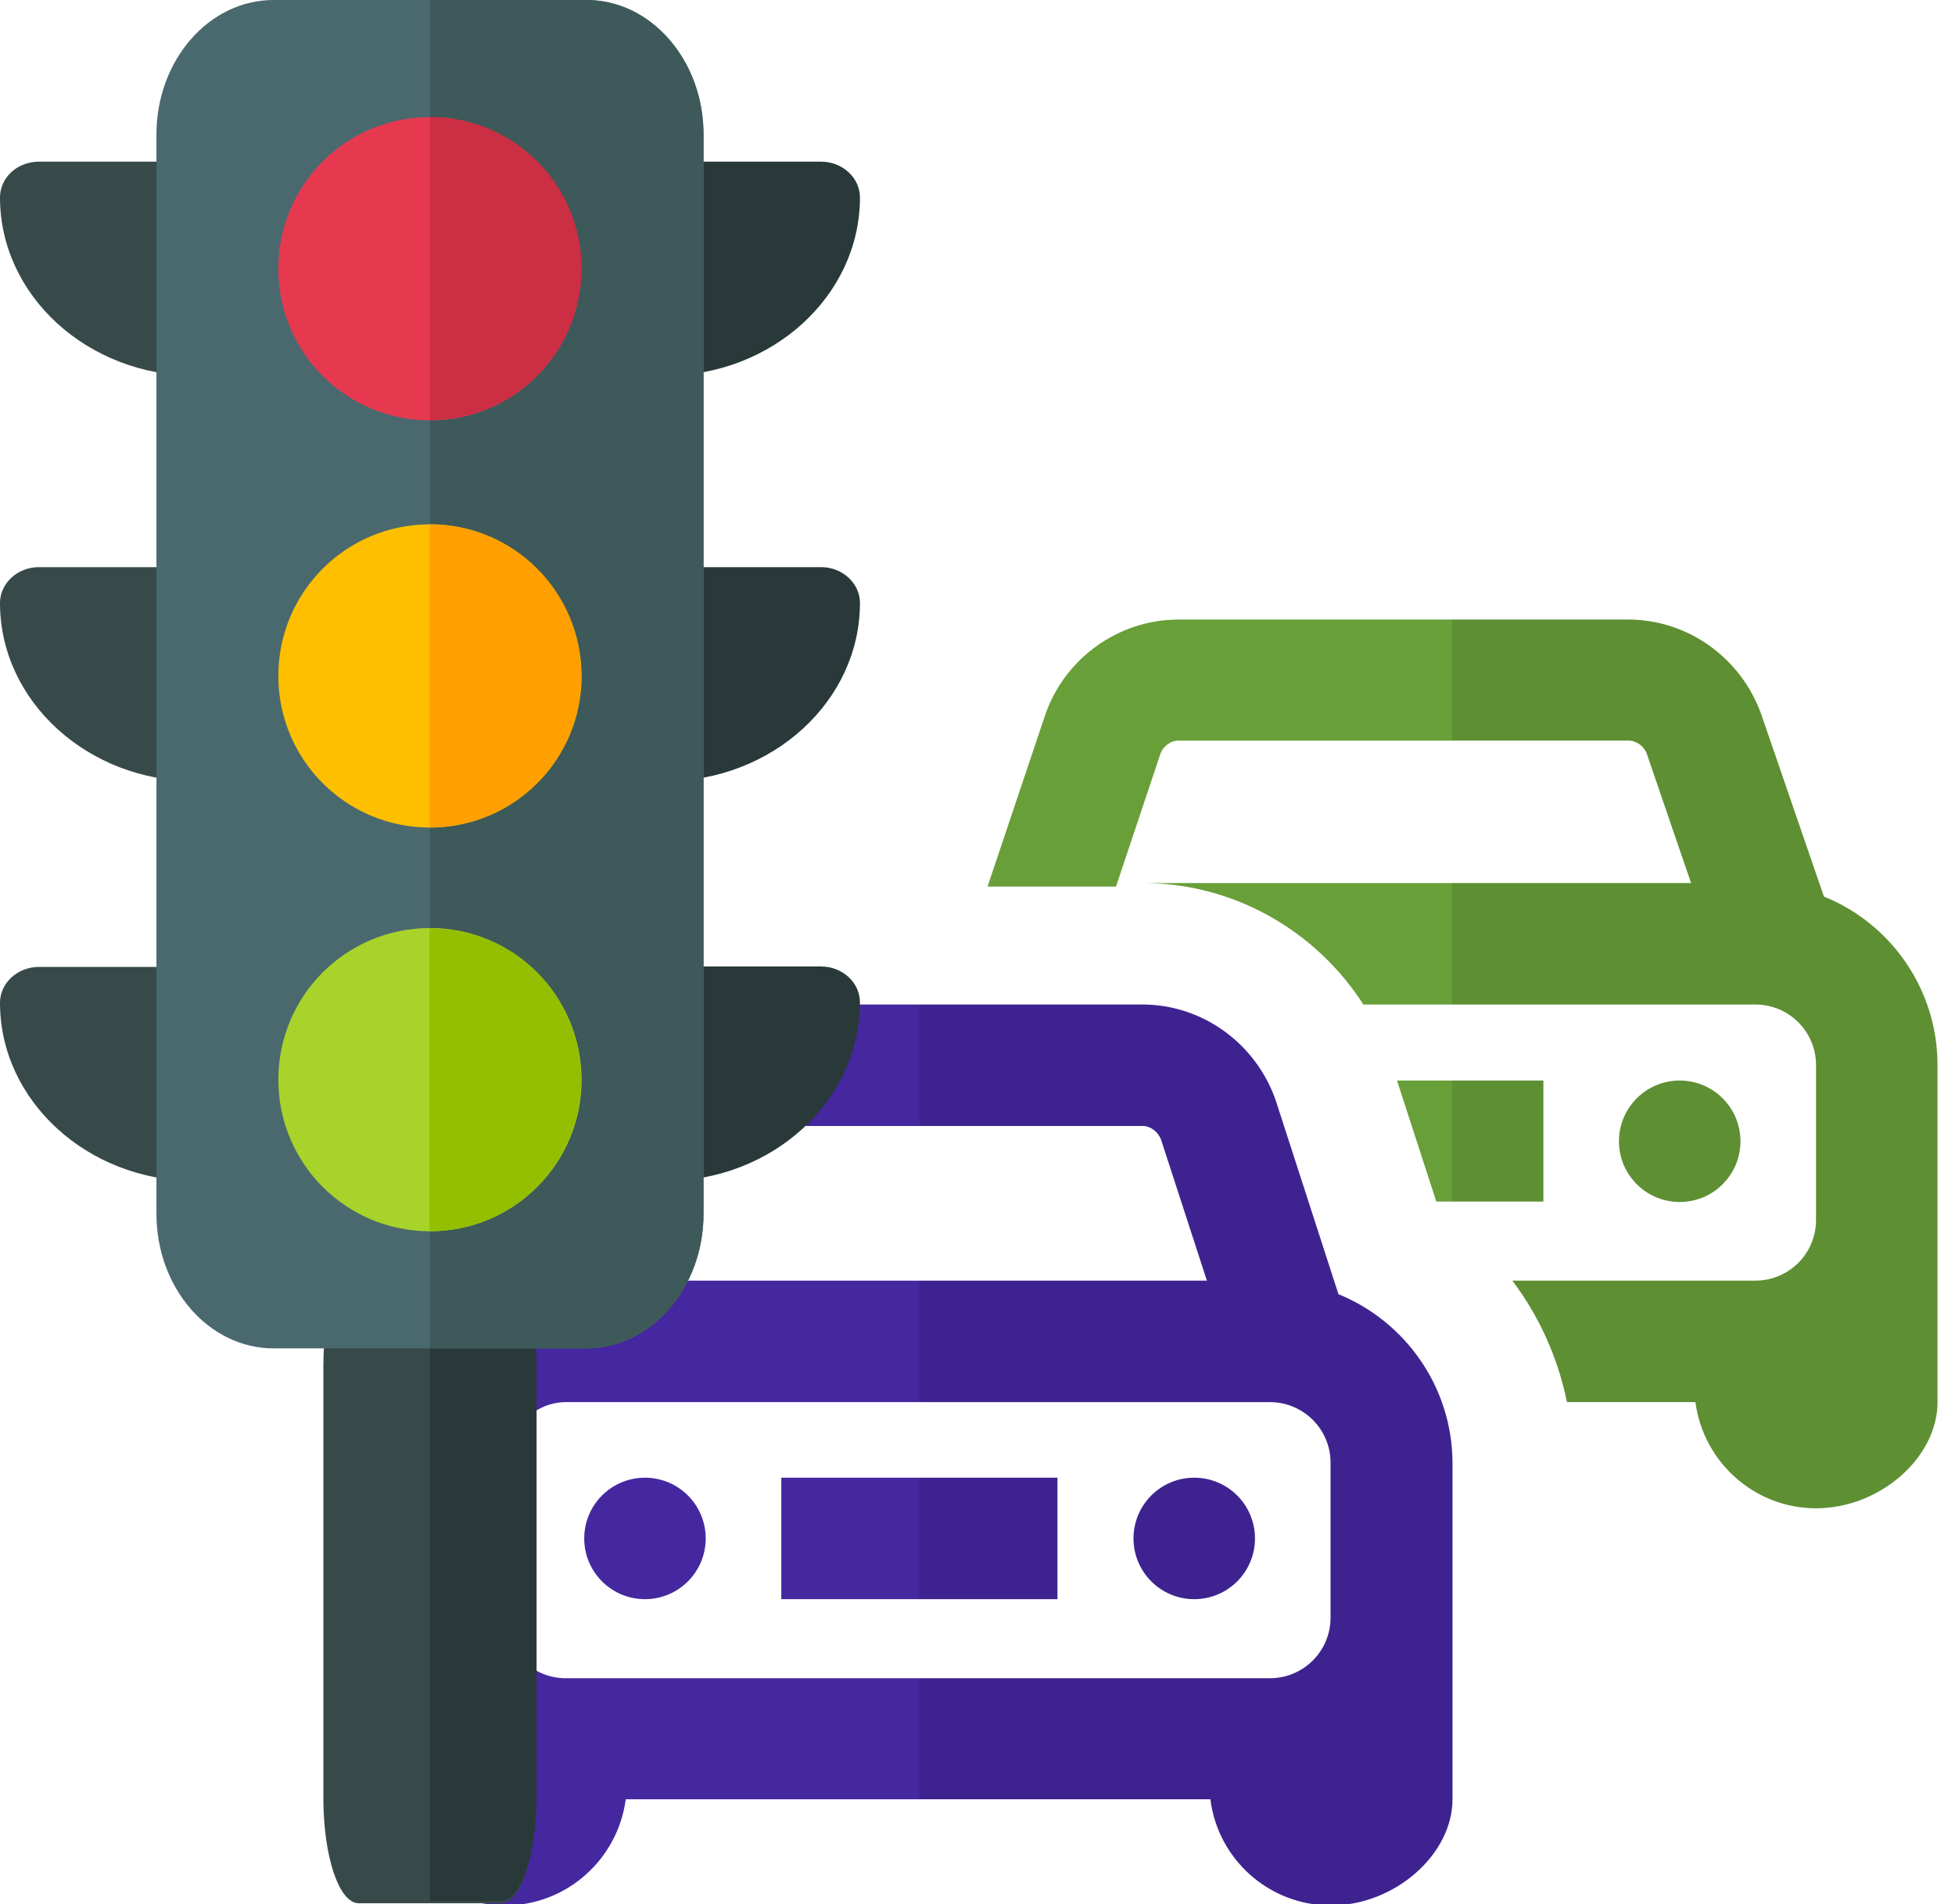
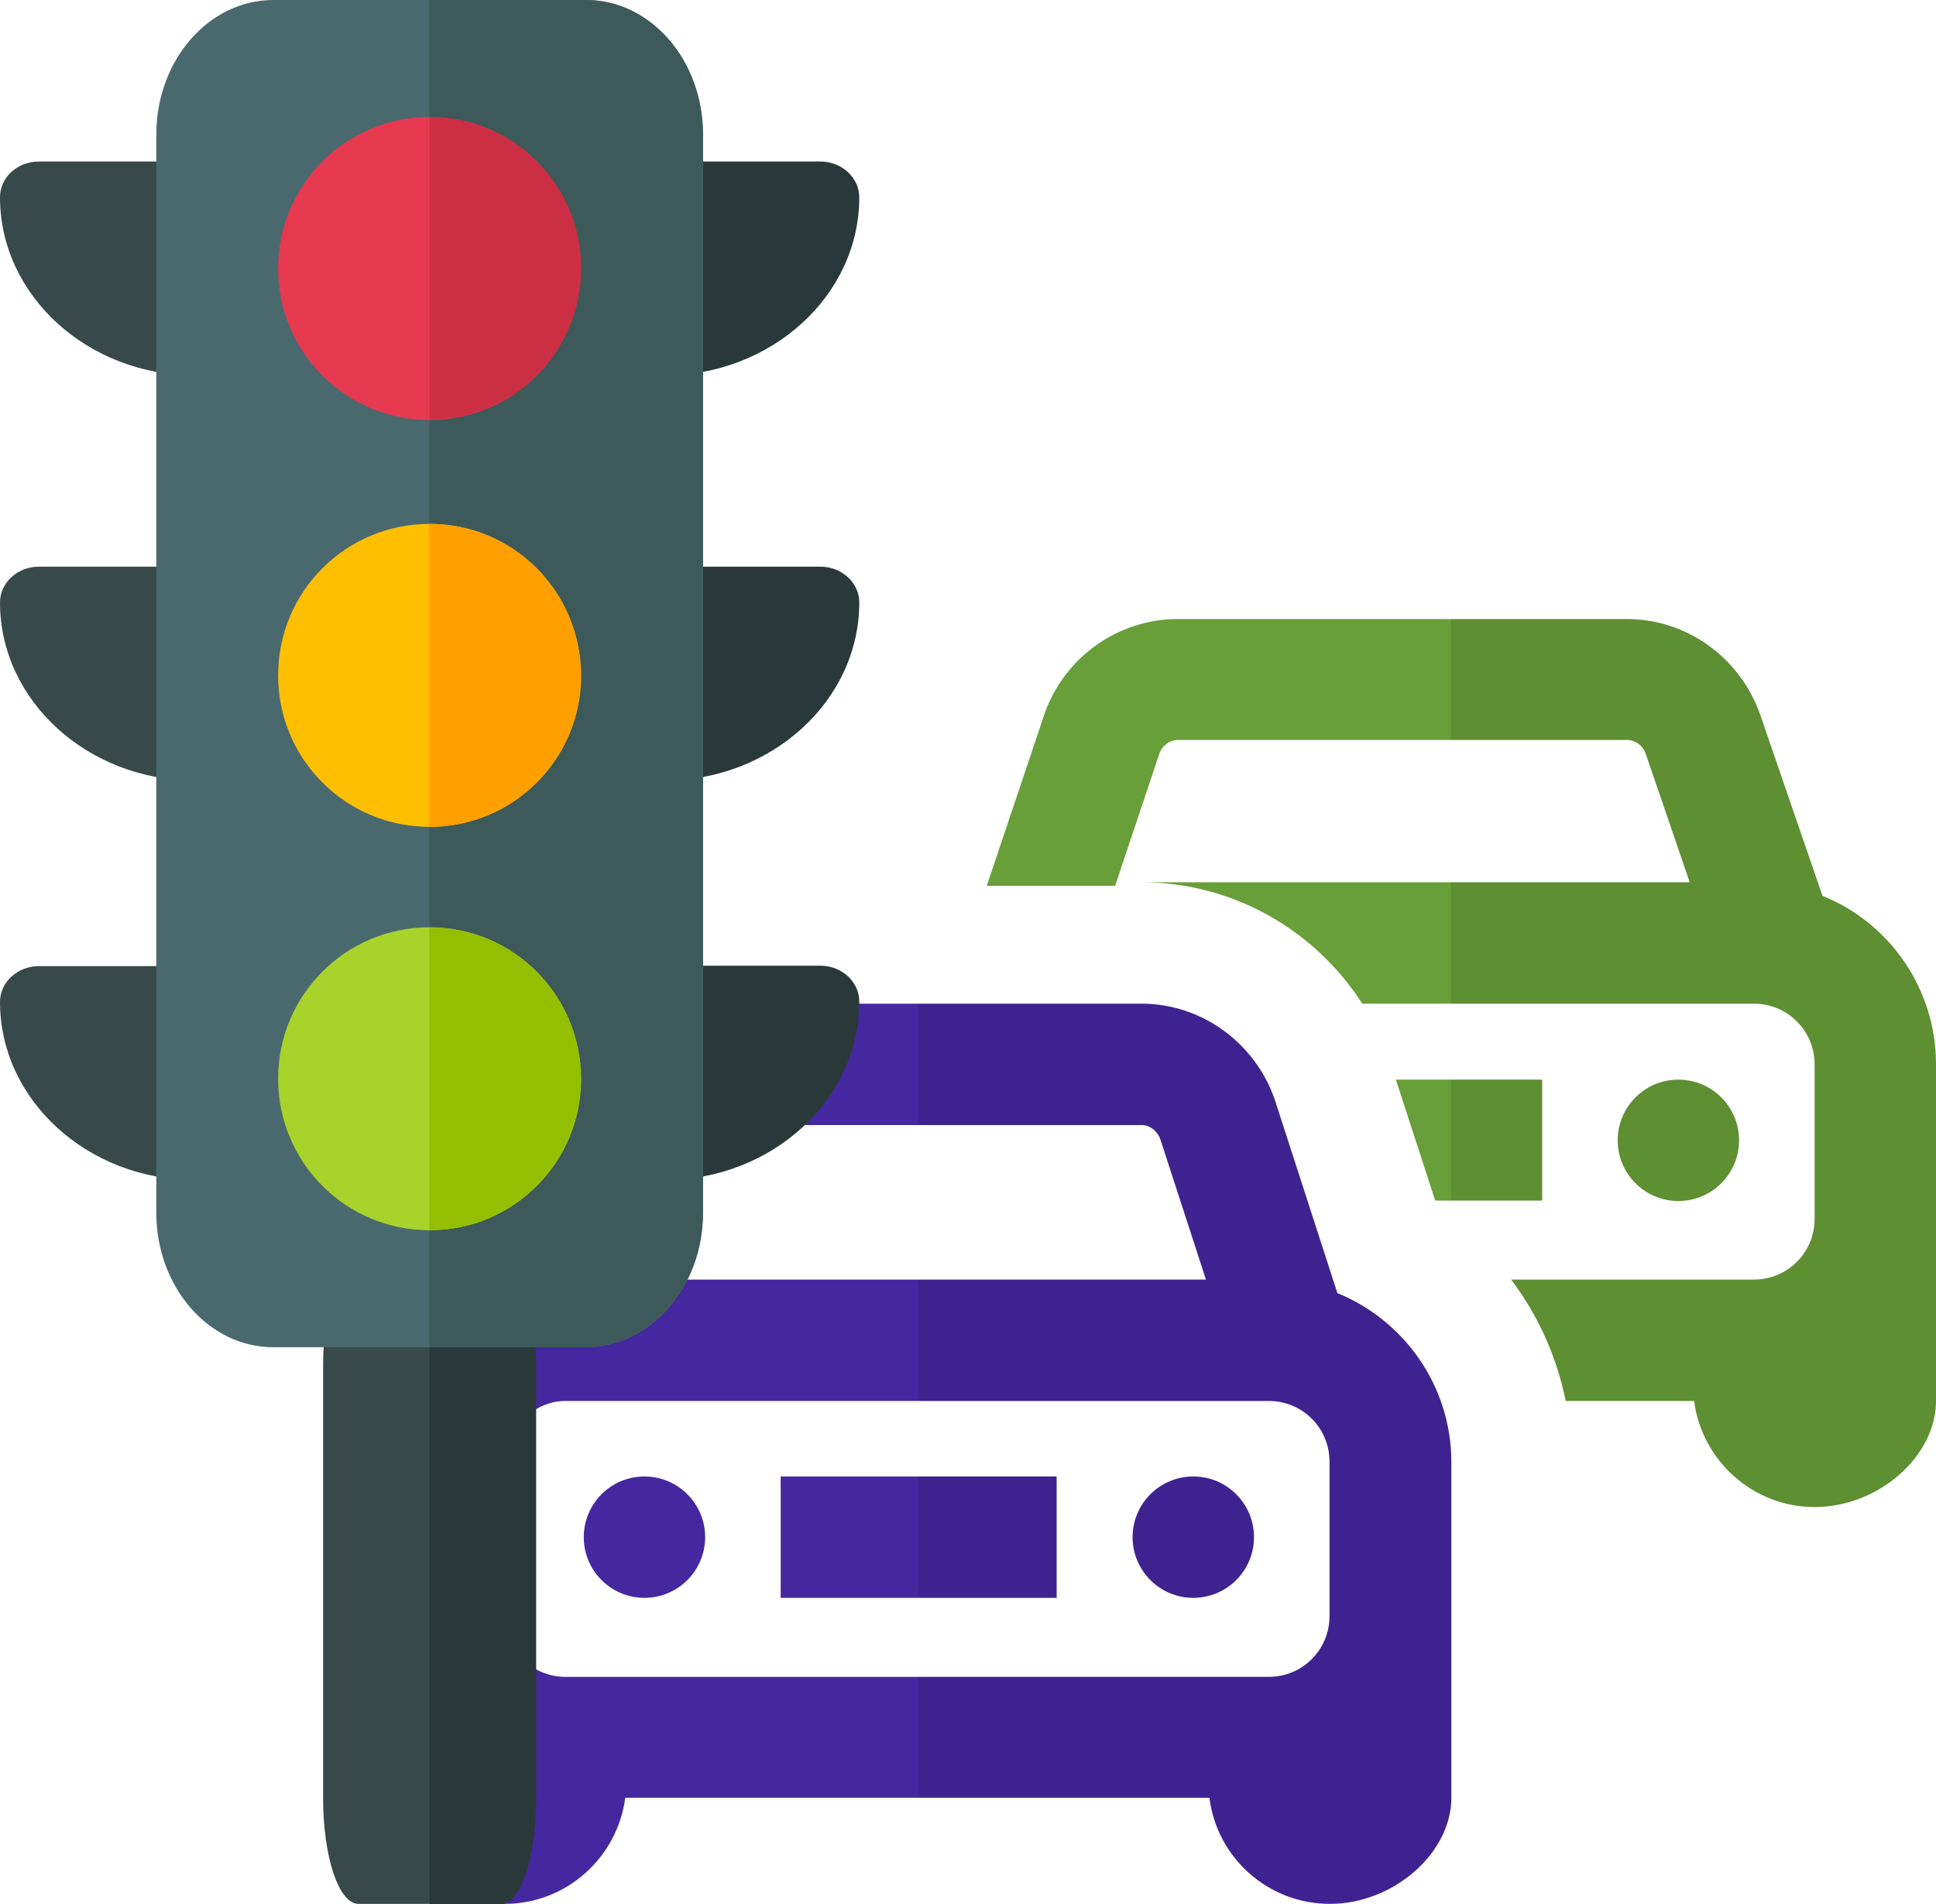
- <svg xmlns="http://www.w3.org/2000/svg" xmlns:xlink="http://www.w3.org/1999/xlink" version="1.1" x="0px" y="0px" viewBox="0 0 447.4 435.6" style="enable-background:new 0 0 447.4 435.6;" xml:space="preserve">
+ <svg xmlns="http://www.w3.org/2000/svg" xmlns:xlink="http://www.w3.org/1999/xlink" version="1.1" id="Layer_1" x="0px" y="0px" viewBox="0 0 443.4 436.1" style="enable-background:new 0 0 443.4 436.1;" xml:space="preserve">
  <style type="text/css">
	.st0{fill:#4527A0;}
	.st1{fill:#689F38;}
	.st2{opacity:0.1;clip-path:url(#SVGID_2_);}
	.st3{opacity:0.1;clip-path:url(#SVGID_4_);}
	.st4{fill:#384949;}
	.st5{fill:#293939;}
	.st6{fill:#4A696F;}
	.st7{fill:#3E5959;}
	.st8{fill:#E63950;}
	.st9{fill:#FDBF00;}
	.st10{fill:#A8D32A;}
	.st11{fill:#93BF00;}
	.st12{fill:#FF9F00;}
	.st13{fill:#CC2E43;}
</style>
-   <g id="Layer_2">
+   <g id="Layer_2_1_">
    <g>
-       <path class="st0" d="M306.3,296.2L292,252l-0.1-0.3c-4.6-13-16.8-21.8-30.5-21.8l-102.9,0c-13.7,0-25.9,8.8-30.5,21.8l-14.4,44.6    c-5.1,2.2-9.8,5.4-13.8,9.5c-7.8,8-12,18.6-12,29.6v72.9c0,15.3,12.5,27.8,27.8,27.8c14.1,0,25.8-10.6,27.6-24.3H277    c1.7,13.7,13.4,24.3,27.6,24.3c14.5,0,27.8-11.6,27.8-24.3v-77.1C332.3,317.3,321.5,302.4,306.3,296.2z M154.4,260.8    c0.7-1.8,2.4-3.1,4.2-3.1l102.9,0c1.8,0,3.5,1.3,4.2,3.1l10.5,32.3H143.9L154.4,260.8z M304.5,370.2c0,7.7-6.2,13.9-13.9,13.9    H129.5c-7.7,0-13.9-6.2-13.9-13.9v-34.7c0-7.9,6.4-14.6,13.9-14.6h161.1c7.7,0,13.9,6.2,13.9,13.9V370.2z" />
+       <path class="st0" d="M306.3,296.2L292,252l-0.1-0.3c-4.6-13-16.8-21.8-30.5-21.8H158.5c-13.7,0-25.9,8.8-30.5,21.8l-14.4,44.6    c-5.1,2.2-9.8,5.4-13.8,9.5c-7.8,8-12,18.6-12,29.6v72.9c0,15.3,12.5,27.8,27.8,27.8c14.1,0,25.8-10.6,27.6-24.3H277    c1.7,13.7,13.4,24.3,27.6,24.3c14.5,0,27.8-11.6,27.8-24.3v-77.1C332.3,317.3,321.5,302.4,306.3,296.2z M154.4,260.8    c0.7-1.8,2.4-3.1,4.2-3.1h102.9c1.8,0,3.5,1.3,4.2,3.1l10.5,32.3H143.9L154.4,260.8z M304.5,370.2c0,7.7-6.2,13.9-13.9,13.9H129.5    c-7.7,0-13.9-6.2-13.9-13.9v-34.7c0-7.9,6.4-14.6,13.9-14.6h161.1c7.7,0,13.9,6.2,13.9,13.9V370.2z" />
      <rect x="178.8" y="338.2" class="st0" width="63.2" height="27.8" />
      <circle class="st0" cx="273.3" cy="352.1" r="13.9" />
      <circle class="st0" cx="147.6" cy="352.1" r="13.9" />
    </g>
    <g>
      <circle class="st1" cx="384.4" cy="261.2" r="13.9" />
-       <path class="st1" d="M443.4,243.8v77.1c0,12.7-13.2,24.3-27.8,24.3c-14.1,0-25.8-10.6-27.6-24.3h-29.4    c-2.1-10.3-6.4-19.7-12.5-27.8h55.6c7.7,0,13.9-6.2,13.9-13.9v-35.4c0-7.7-6.2-13.9-13.9-13.9H312c-10.9-17-29.8-27.8-50.5-27.8    h125.5l-10.1-29.5c-0.6-1.8-2.4-3.1-4.2-3.1H269.7c-1.8,0-3.6,1.3-4.2,3.2l-10.1,30.2l-29.4,0l13.2-39.3    c4.5-13,16.8-21.8,30.5-21.8h102.9c13.7,0,25.9,8.8,30.5,21.8l14.3,41.6C432.6,211.3,443.4,226.3,443.4,243.8z" />
+       <path class="st1" d="M443.4,243.8v77.1c0,12.7-13.2,24.3-27.8,24.3c-14.1,0-25.8-10.6-27.6-24.3h-29.4    c-2.1-10.3-6.4-19.7-12.5-27.8h55.6c7.7,0,13.9-6.2,13.9-13.9v-35.4c0-7.7-6.2-13.9-13.9-13.9H312c-10.9-17-29.8-27.8-50.5-27.8    H387l-10.1-29.5c-0.6-1.8-2.4-3.1-4.2-3.1h-103c-1.8,0-3.6,1.3-4.2,3.2l-10.1,30.2H226l13.2-39.3c4.5-13,16.8-21.8,30.5-21.8    h102.9c13.7,0,25.9,8.8,30.5,21.8l14.3,41.6C432.6,211.3,443.4,226.3,443.4,243.8z" />
      <polygon class="st1" points="328.7,275 319.7,247.3 353.2,247.3 353.2,275   " />
    </g>
    <g>
-       <defs>
-         <rect id="SVGID_1_" x="210.4" y="221.9" width="144.7" height="213.8" />
-       </defs>
-       <clipPath id="SVGID_2_">
-         <use xlink:href="#SVGID_1_" style="overflow:visible;" />
-       </clipPath>
-       <g class="st2">
-         <path d="M306.3,296.2L292,252l-0.1-0.3c-4.6-13-16.8-21.8-30.5-21.8l-102.9,0c-13.7,0-25.9,8.8-30.5,21.8l-14.4,44.6     c-5.1,2.2-9.8,5.4-13.8,9.5c-7.8,8-12,18.6-12,29.6v72.9c0,15.3,12.5,27.8,27.8,27.8c14.1,0,25.8-10.6,27.6-24.3H277     c1.7,13.7,13.4,24.3,27.6,24.3c14.5,0,27.8-11.6,27.8-24.3v-77.1C332.3,317.3,321.5,302.4,306.3,296.2z M154.4,260.8     c0.7-1.8,2.4-3.1,4.2-3.1l102.9,0c1.8,0,3.5,1.3,4.2,3.1l10.5,32.3H143.9L154.4,260.8z M304.5,370.2c0,7.7-6.2,13.9-13.9,13.9     H129.5c-7.7,0-13.9-6.2-13.9-13.9v-34.7c0-7.9,6.4-14.6,13.9-14.6h161.1c7.7,0,13.9,6.2,13.9,13.9V370.2z" />
-         <rect x="178.8" y="338.2" width="63.2" height="27.8" />
-         <circle cx="273.3" cy="352.1" r="13.9" />
-         <circle cx="147.6" cy="352.1" r="13.9" />
+       <g>
+         <g>
+           <defs>
+             <rect id="SVGID_1_" x="210.4" y="221.9" width="144.7" height="213.8" />
+           </defs>
+           <clipPath id="SVGID_2_">
+             <use xlink:href="#SVGID_1_" style="overflow:visible;" />
+           </clipPath>
+           <g class="st2">
+             <path d="M306.3,296.2L292,252l-0.1-0.3c-4.6-13-16.8-21.8-30.5-21.8H158.5c-13.7,0-25.9,8.8-30.5,21.8l-14.4,44.6       c-5.1,2.2-9.8,5.4-13.8,9.5c-7.8,8-12,18.6-12,29.6v72.9c0,15.3,12.5,27.8,27.8,27.8c14.1,0,25.8-10.6,27.6-24.3H277       c1.7,13.7,13.4,24.3,27.6,24.3c14.5,0,27.8-11.6,27.8-24.3v-77.1C332.3,317.3,321.5,302.4,306.3,296.2z M154.4,260.8       c0.7-1.8,2.4-3.1,4.2-3.1h102.9c1.8,0,3.5,1.3,4.2,3.1l10.5,32.3H143.9L154.4,260.8z M304.5,370.2c0,7.7-6.2,13.9-13.9,13.9       H129.5c-7.7,0-13.9-6.2-13.9-13.9v-34.7c0-7.9,6.4-14.6,13.9-14.6h161.1c7.7,0,13.9,6.2,13.9,13.9V370.2z" />
+             <rect x="178.8" y="338.2" width="63.2" height="27.8" />
+             <circle cx="273.3" cy="352.1" r="13.9" />
+             <circle cx="147.6" cy="352.1" r="13.9" />
+           </g>
+         </g>
      </g>
    </g>
    <g>
-       <defs>
-         <rect id="SVGID_3_" x="332.3" y="136.6" width="111.1" height="213" />
-       </defs>
-       <clipPath id="SVGID_4_">
-         <use xlink:href="#SVGID_3_" style="overflow:visible;" />
-       </clipPath>
-       <g class="st3">
-         <circle cx="384.4" cy="261.2" r="13.9" />
-         <path d="M443.4,243.8v77.1c0,12.7-13.2,24.3-27.8,24.3c-14.1,0-25.8-10.6-27.6-24.3h-29.4c-2.1-10.3-6.4-19.7-12.5-27.8h55.6     c7.7,0,13.9-6.2,13.9-13.9v-35.4c0-7.7-6.2-13.9-13.9-13.9H312c-10.9-17-29.8-27.8-50.5-27.8h125.5l-10.1-29.5     c-0.6-1.8-2.4-3.1-4.2-3.1H269.7c-1.8,0-3.6,1.3-4.2,3.2l-10.1,30.2l-29.4,0l13.2-39.3c4.5-13,16.8-21.8,30.5-21.8h102.9     c13.7,0,25.9,8.8,30.5,21.8l14.3,41.6C432.6,211.3,443.4,226.3,443.4,243.8z" />
-         <polygon points="328.7,275 319.7,247.3 353.2,247.3 353.2,275    " />
+       <g>
+         <g>
+           <defs>
+             <rect id="SVGID_3_" x="332.3" y="136.6" width="111.1" height="213" />
+           </defs>
+           <clipPath id="SVGID_4_">
+             <use xlink:href="#SVGID_3_" style="overflow:visible;" />
+           </clipPath>
+           <g class="st3">
+             <circle cx="384.4" cy="261.2" r="13.9" />
+             <path d="M443.4,243.8v77.1c0,12.7-13.2,24.3-27.8,24.3c-14.1,0-25.8-10.6-27.6-24.3h-29.4c-2.1-10.3-6.4-19.7-12.5-27.8h55.6       c7.7,0,13.9-6.2,13.9-13.9v-35.4c0-7.7-6.2-13.9-13.9-13.9H312c-10.9-17-29.8-27.8-50.5-27.8H387l-10.1-29.5       c-0.6-1.8-2.4-3.1-4.2-3.1h-103c-1.8,0-3.6,1.3-4.2,3.2l-10.1,30.2H226l13.2-39.3c4.5-13,16.8-21.8,30.5-21.8h102.9       c13.7,0,25.9,8.8,30.5,21.8l14.3,41.6C432.6,211.3,443.4,226.3,443.4,243.8z" />
+             <polygon points="328.7,275 319.7,247.3 353.2,247.3 353.2,275      " />
+           </g>
+         </g>
      </g>
    </g>
  </g>
-   <g id="Layer_1">
-     <path class="st4" d="M114.6,288.7H82.1c-4.6,0-8.1,10.6-8.1,24.2v98.5c0,13.6,3.6,24.2,8.1,24.2h32.5c4.6,0,8.1-10.7,8.1-24.2   v-98.5C122.8,299.3,119.2,288.7,114.6,288.7z" />
-     <path class="st5" d="M122.8,312.8V411c0,13.5-3.6,24.1-8.1,24.1H98.4V288.7h16.3C119.2,288.7,122.8,299.3,122.8,312.8z" />
+   <g id="Layer_1_1_">
+     <path class="st4" d="M114.6,288.7H82.1c-4.6,0-8.1,10.6-8.1,24.3v98.8c0,13.6,3.6,24.3,8.1,24.3h32.5c4.6,0,8.1-10.7,8.1-24.3V313   C122.8,299.3,119.2,288.7,114.6,288.7z" />
+     <path class="st5" d="M122.8,313v98.9c0,13.6-3.6,24.3-8.1,24.3H98.4V288.7h16.3C119.2,288.7,122.8,299.4,122.8,313z" />
    <path class="st4" d="M44.7,86C20.1,86,0,67.7,0,45.2C0,40.6,4,37,8.9,37h35.8c4.9,0,8.9,3.7,8.9,8.2v32.7   C53.7,82.3,49.7,86,44.7,86z" />
    <path class="st4" d="M44.7,178.8C20.1,178.8,0,160.5,0,138c0-4.5,4-8.2,8.9-8.2h35.8c4.9,0,8.9,3.7,8.9,8.2v32.7   C53.7,175.1,49.7,178.8,44.7,178.8z" />
    <path class="st4" d="M44.7,270.3C20.1,270.3,0,252,0,229.5c0-4.5,4-8.2,8.9-8.2h35.8c4.9,0,8.9,3.7,8.9,8.2v32.7   C53.7,266.7,49.7,270.3,44.7,270.3z" />
    <path class="st5" d="M152.1,270.3c-4.9,0-8.9-3.7-8.9-8.2v-32.7c0-4.5,4-8.2,8.9-8.2h35.8c4.9,0,8.9,3.7,8.9,8.2   C196.8,252,176.7,270.3,152.1,270.3z" />
    <path class="st5" d="M152.1,178.8c-4.9,0-8.9-3.7-8.9-8.2V138c0-4.5,4-8.2,8.9-8.2h35.8c4.9,0,8.9,3.7,8.9,8.2   C196.8,160.5,176.7,178.8,152.1,178.8z" />
    <path class="st5" d="M152.1,86c-4.9,0-8.9-3.7-8.9-8.2V45.2c0-4.5,4-8.2,8.9-8.2h35.8c4.9,0,8.9,3.7,8.9,8.2   C196.8,67.7,176.7,86,152.1,86z" />
    <path class="st6" d="M134.2,0H62.6C47.8,0,35.8,13.8,35.8,30.8v247c0,17,12,30.8,26.8,30.8h71.6c14.8,0,26.8-13.8,26.8-30.8v-247   C161,13.8,149,0,134.2,0z" />
    <path class="st7" d="M161,30.8v247c0,17-12,30.8-26.8,30.8H98.4V0h35.8C149,0,161,13.8,161,30.8z" />
-     <path class="st8" d="M98.4,26.8c-19.2,0-34.7,15.5-34.7,34.7c0,19.2,15.5,34.7,34.7,34.7S133,80.7,133,61.5   C133,42.3,117.6,26.8,98.4,26.8z" />
-     <path class="st9" d="M98.4,120c-19.2,0-34.7,15.5-34.7,34.7c0,19.2,15.5,34.7,34.7,34.7s34.7-15.5,34.7-34.7   C133,135.5,117.6,120,98.4,120z" />
-     <path class="st10" d="M98.4,212.4c-19.2,0-34.7,15.5-34.7,34.7c0,19.2,15.5,34.7,34.7,34.7s34.7-15.5,34.7-34.7   C133,227.9,117.6,212.4,98.4,212.4z" />
+     <path class="st8" d="M98.4,26.8c-19.2,0-34.7,15.5-34.7,34.7s15.5,34.7,34.7,34.7S133,80.7,133,61.5S117.6,26.8,98.4,26.8z" />
+     <path class="st9" d="M98.4,120c-19.2,0-34.7,15.5-34.7,34.7s15.5,34.7,34.7,34.7s34.7-15.5,34.7-34.7C133,135.5,117.6,120,98.4,120   z" />
+     <path class="st10" d="M98.4,212.4c-19.2,0-34.7,15.5-34.7,34.7s15.5,34.7,34.7,34.7s34.7-15.5,34.7-34.7   C133,227.9,117.6,212.4,98.4,212.4z" />
    <path class="st11" d="M133,247.1c0,19.2-15.5,34.7-34.7,34.7v-69.3C117.6,212.4,133,227.9,133,247.1z" />
    <path class="st12" d="M133,154.7c0,19.2-15.5,34.7-34.7,34.7V120C117.6,120,133,135.5,133,154.7z" />
    <path class="st13" d="M98.4,96.1V26.8c19.2,0,34.7,15.5,34.7,34.7C133,80.7,117.6,96.1,98.4,96.1z" />
  </g>
</svg>
